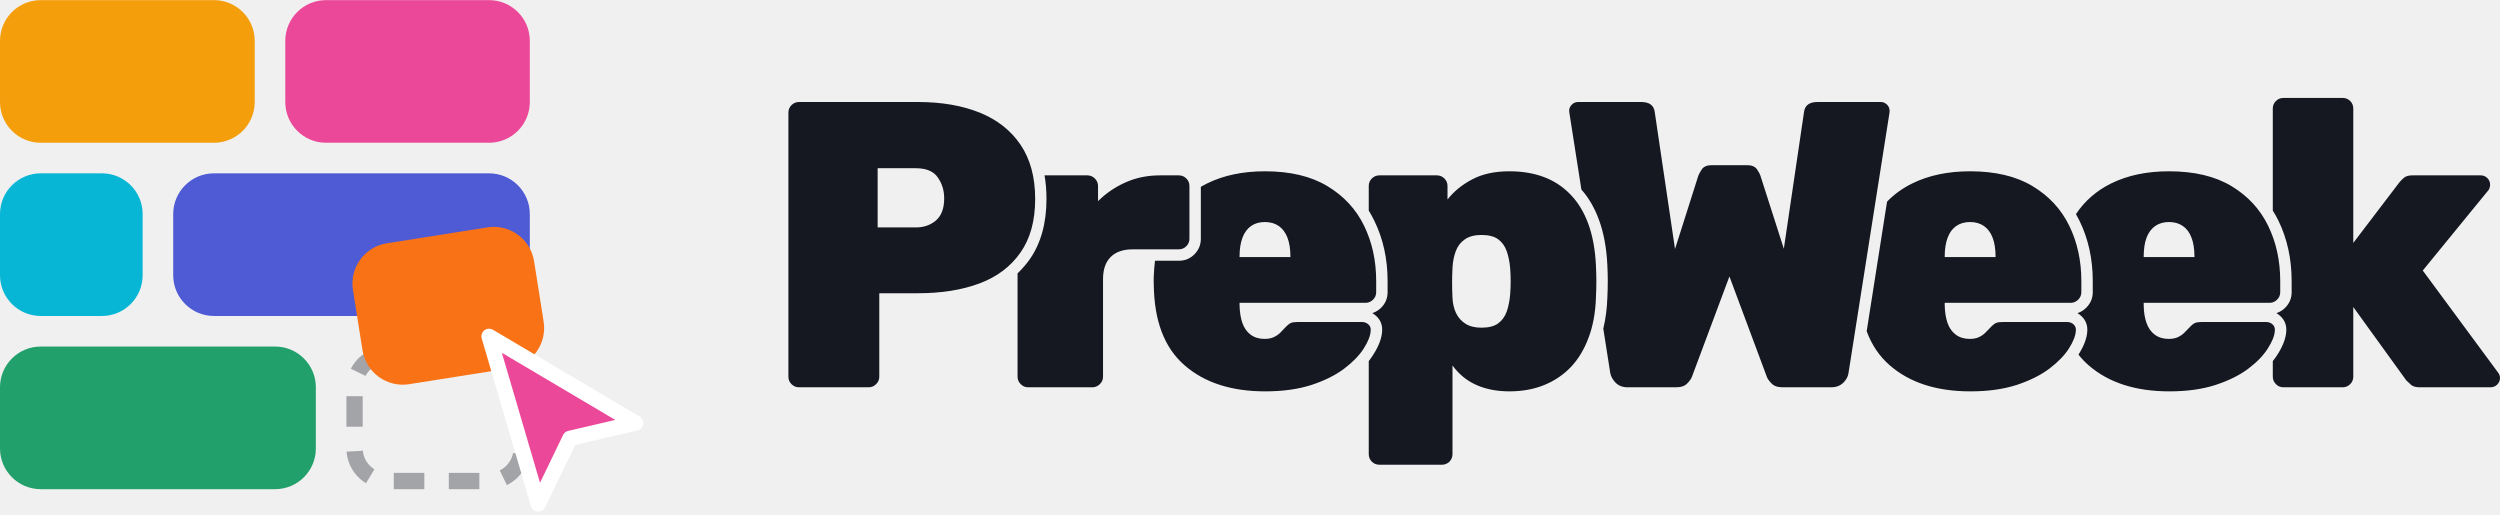
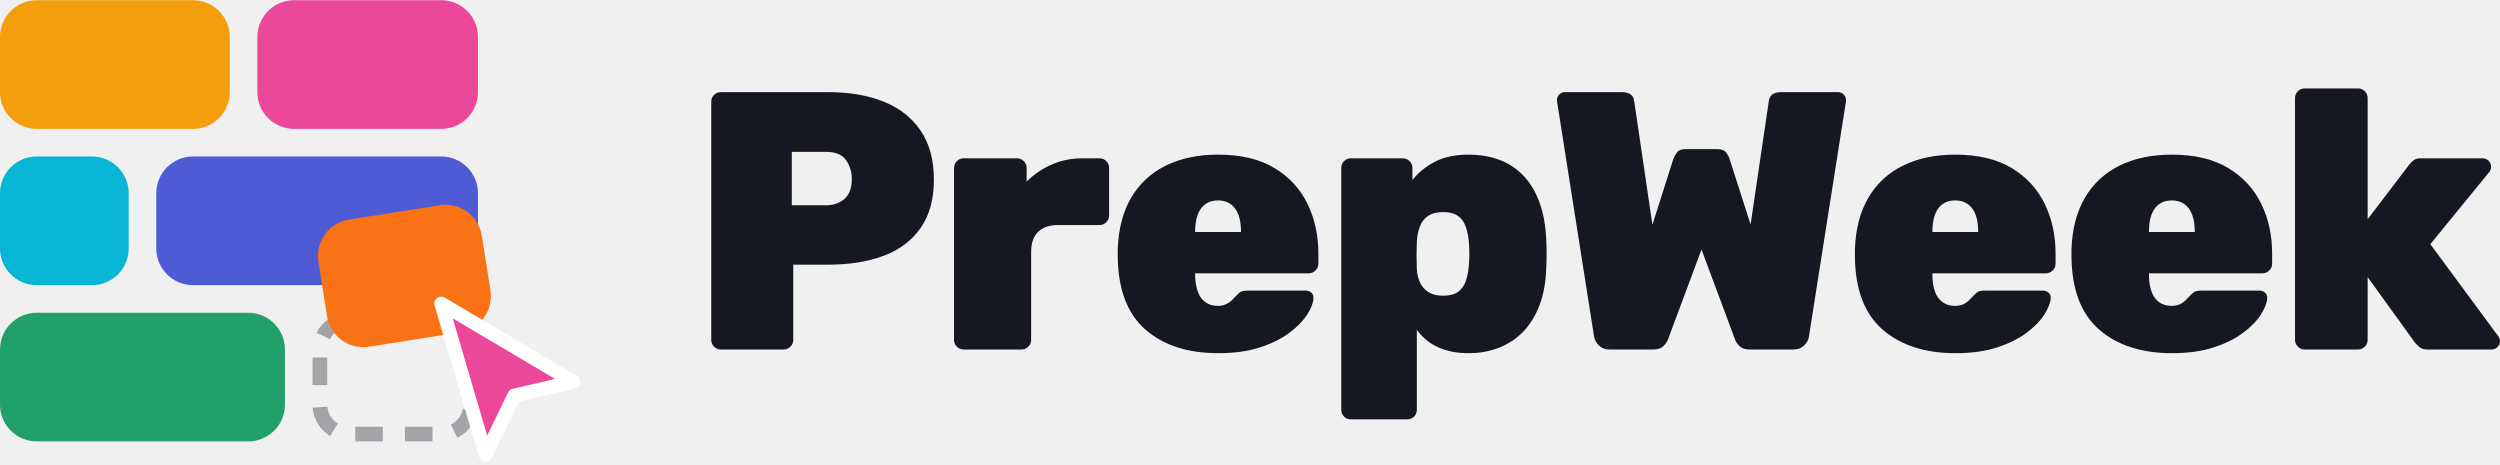
- <svg xmlns="http://www.w3.org/2000/svg" viewBox="6 8 245.37 50.45" width="491" height="101">
+ <svg xmlns="http://www.w3.org/2000/svg" viewBox="6 8 271.98 50.45" width="544" height="101">
  <rect x="6" y="8" width="25" height="14" rx="4" fill="#f59e0b" />
  <rect x="34" y="8" width="24" height="14" rx="4" fill="#ec4899" />
  <rect x="6" y="25" width="14" height="14" rx="4" fill="#06b6d4" />
  <rect x="23" y="25" width="35" height="14" rx="4" fill="#4f5bd5" />
  <rect x="6" y="42" width="31" height="14" rx="4" fill="#22a06b" />
  <rect x="40.8" y="42.8" width="16.4" height="12.4" rx="3.2" fill="none" stroke="#151821" stroke-opacity="0.35" stroke-width="1.6" stroke-dasharray="3 2.4" />
  <rect x="41" y="31" width="18" height="14" rx="4" fill="#f97316" transform="rotate(-9 50 38)" />
  <path d="M54 41L68.38 49.51L61.94 51.01L58.83 57.45Z" fill="#ec4899" stroke="#ffffff" stroke-width="1.5" stroke-linejoin="round" />
-   <path d="M84.42 46Q83.99 46 83.68 45.69Q83.38 45.39 83.38 44.96V19.05Q83.38 18.61 83.68 18.31Q83.99 18 84.42 18H96.09Q99.57 18 102.15 19.04Q104.73 20.08 106.16 22.19Q107.6 24.31 107.6 27.52Q107.6 30.72 106.16 32.77Q104.73 34.83 102.15 35.8Q99.57 36.77 96.09 36.77H92.3V44.96Q92.3 45.39 91.99 45.69Q91.69 46 91.25 46H84.42ZM92.14 30.31H95.89Q97.06 30.31 97.87 29.62Q98.67 28.92 98.67 27.45Q98.67 26.3 98.04 25.4Q97.42 24.5 95.89 24.5H92.14V30.31ZM106.91 46Q106.48 46 106.18 45.69Q105.87 45.39 105.87 44.96V34.82Q106.54 34.18 107.08 33.42Q108.71 31.07 108.71 27.51Q108.71 26.29 108.52 25.2H112.72Q113.15 25.2 113.46 25.51Q113.77 25.82 113.77 26.25V27.73Q114.95 26.56 116.49 25.88Q118.02 25.2 119.86 25.2H121.7Q122.13 25.2 122.44 25.51Q122.74 25.81 122.74 26.24V31.42Q122.74 31.85 122.44 32.15Q122.13 32.46 121.7 32.46H117.18Q115.76 32.46 115.01 33.21Q114.26 33.96 114.26 35.38V44.96Q114.26 45.39 113.95 45.69Q113.64 46 113.21 46ZM130.18 46.4Q125.19 46.4 122.25 43.83Q119.3 41.26 119.24 35.93Q119.23 35.76 119.23 35.5Q119.23 35.25 119.24 35.1Q119.27 34.31 119.36 33.58H121.7Q122.6 33.58 123.23 32.95Q123.86 32.31 123.86 31.42V26.32Q124.16 26.15 124.48 25.99Q126.9 24.8 130.15 24.8Q133.86 24.8 136.27 26.25Q138.69 27.7 139.88 30.14Q141.07 32.57 141.07 35.58V36.66Q141.07 37.1 140.76 37.4Q140.45 37.71 140.02 37.71H127.66V37.94Q127.68 38.93 127.93 39.67Q128.19 40.42 128.74 40.83Q129.3 41.25 130.11 41.25Q130.63 41.25 130.99 41.09Q131.35 40.93 131.63 40.67Q131.9 40.4 132.1 40.18Q132.46 39.79 132.69 39.69Q132.92 39.59 133.4 39.59H139.66Q140.05 39.59 140.31 39.83Q140.57 40.06 140.53 40.46Q140.49 41.18 139.85 42.19Q139.2 43.21 137.93 44.17Q136.66 45.13 134.72 45.77Q132.77 46.4 130.18 46.4ZM127.66 33.22H132.65V33.16Q132.65 32.07 132.36 31.31Q132.07 30.56 131.51 30.17Q130.94 29.78 130.15 29.78Q129.35 29.78 128.79 30.17Q128.23 30.56 127.95 31.31Q127.66 32.07 127.66 33.16ZM141.38 53.6Q140.95 53.6 140.64 53.3Q140.34 52.99 140.34 52.56V43.43Q140.59 43.11 140.79 42.79Q141.58 41.55 141.65 40.54Q141.73 39.61 141.07 39Q140.89 38.84 140.69 38.72Q141.16 38.57 141.55 38.2Q142.19 37.56 142.19 36.66V35.58Q142.19 32.31 140.88 29.64Q140.63 29.13 140.34 28.66V26.24Q140.34 25.81 140.64 25.51Q140.95 25.2 141.38 25.2H147.03Q147.46 25.2 147.77 25.51Q148.07 25.81 148.07 26.24V27.57Q149.01 26.37 150.5 25.59Q151.99 24.8 154.14 24.8Q156.02 24.8 157.52 25.36Q159.02 25.92 160.13 27.07Q161.25 28.22 161.89 29.96Q162.53 31.71 162.64 34.08Q162.68 34.91 162.68 35.6Q162.68 36.29 162.64 37.15Q162.57 39.4 161.92 41.12Q161.28 42.85 160.17 44.02Q159.05 45.18 157.53 45.79Q156.02 46.4 154.14 46.4Q152.31 46.4 150.9 45.77Q149.5 45.15 148.56 43.86V52.56Q148.56 52.99 148.26 53.3Q147.95 53.6 147.52 53.6ZM151.4 40.15Q152.46 40.15 153.04 39.73Q153.62 39.3 153.88 38.57Q154.14 37.83 154.22 36.88Q154.32 35.6 154.22 34.32Q154.14 33.37 153.88 32.64Q153.62 31.9 153.04 31.47Q152.46 31.05 151.4 31.05Q150.39 31.05 149.77 31.48Q149.15 31.91 148.88 32.64Q148.61 33.37 148.56 34.26Q148.52 35.08 148.52 35.74Q148.52 36.39 148.56 37.25Q148.6 38.07 148.91 38.72Q149.22 39.37 149.83 39.76Q150.44 40.15 151.4 40.15ZM165.75 46Q165.01 46 164.57 45.55Q164.13 45.1 164.04 44.58L163.36 40.24Q163.7 38.84 163.76 37.2Q163.8 36.31 163.8 35.6Q163.8 34.89 163.76 34.04Q163.64 31.48 162.94 29.58Q162.3 27.82 161.21 26.59L160.03 19.05Q160.02 18.99 160.02 18.95Q160.01 18.91 160.01 18.86Q160.01 18.51 160.27 18.26Q160.52 18 160.88 18H167.08Q168.29 18 168.41 18.99L170.4 32.43L172.66 25.32Q172.75 25.02 173.03 24.61Q173.31 24.2 174 24.2H177.48Q178.17 24.2 178.45 24.61Q178.73 25.02 178.81 25.32L181.08 32.4L183.06 18.99Q183.18 18 184.39 18H190.6Q190.95 18 191.21 18.26Q191.46 18.51 191.46 18.86Q191.46 18.91 191.46 18.95Q191.45 18.99 191.45 19.05L187.43 44.58Q187.37 45.1 186.92 45.55Q186.46 46 185.72 46H180.96Q180.22 46 179.86 45.61Q179.49 45.23 179.4 44.94L175.74 35.12L172.07 44.94Q171.98 45.23 171.61 45.61Q171.25 46 170.51 46ZM199.39 46.4Q194.4 46.4 191.46 43.83Q189.96 42.52 189.21 40.5L191.21 27.78Q192.26 26.69 193.69 25.99Q196.11 24.8 199.36 24.8Q203.07 24.8 205.48 26.25Q207.9 27.7 209.09 30.14Q210.28 32.57 210.28 35.58V36.66Q210.28 37.1 209.97 37.4Q209.66 37.71 209.23 37.71H196.87V37.94Q196.89 38.93 197.14 39.67Q197.4 40.42 197.95 40.83Q198.51 41.25 199.32 41.25Q199.84 41.25 200.2 41.09Q200.56 40.93 200.83 40.67Q201.11 40.4 201.31 40.18Q201.67 39.79 201.9 39.69Q202.13 39.59 202.61 39.59H208.87Q209.26 39.59 209.52 39.83Q209.78 40.06 209.74 40.46Q209.7 41.18 209.06 42.19Q208.41 43.21 207.14 44.17Q205.87 45.13 203.93 45.77Q201.98 46.4 199.39 46.4ZM196.87 33.22H201.86V33.16Q201.86 32.07 201.57 31.31Q201.28 30.56 200.72 30.17Q200.15 29.78 199.36 29.78Q198.56 29.78 198 30.17Q197.44 30.56 197.16 31.31Q196.87 32.07 196.87 33.16ZM218.92 46.4Q213.93 46.4 210.98 43.83Q210.44 43.36 210 42.79Q210.79 41.55 210.86 40.54Q210.94 39.61 210.27 39Q210.1 38.84 209.9 38.72Q210.37 38.57 210.75 38.2Q211.4 37.56 211.4 36.66V35.58Q211.4 32.31 210.09 29.64Q209.93 29.31 209.75 29Q211.06 27.05 213.21 25.99Q215.63 24.8 218.88 24.8Q222.59 24.8 225.01 26.25Q227.42 27.7 228.61 30.14Q229.8 32.57 229.8 35.58V36.66Q229.8 37.1 229.49 37.4Q229.19 37.71 228.75 37.71H216.4V37.94Q216.41 38.93 216.67 39.67Q216.93 40.42 217.48 40.83Q218.04 41.25 218.85 41.25Q219.37 41.25 219.73 41.09Q220.09 40.93 220.36 40.67Q220.64 40.4 220.84 40.18Q221.2 39.79 221.43 39.69Q221.66 39.59 222.13 39.59H228.4Q228.79 39.59 229.05 39.83Q229.31 40.06 229.27 40.46Q229.23 41.18 228.58 42.19Q227.94 43.21 226.67 44.17Q225.4 45.13 223.45 45.77Q221.51 46.4 218.92 46.4ZM216.4 33.22H221.38V33.16Q221.38 32.07 221.09 31.31Q220.81 30.56 220.24 30.17Q219.68 29.78 218.88 29.78Q218.09 29.78 217.53 30.17Q216.97 30.56 216.68 31.31Q216.4 32.07 216.4 33.16ZM230.11 46Q229.68 46 229.38 45.69Q229.07 45.39 229.07 44.96V43.43Q229.33 43.11 229.53 42.79Q230.32 41.55 230.39 40.54Q230.47 39.61 229.8 39Q229.62 38.84 229.43 38.72Q229.9 38.57 230.28 38.2Q230.92 37.56 230.92 36.66V35.58Q230.92 32.31 229.62 29.64Q229.37 29.13 229.07 28.66V18.64Q229.07 18.21 229.38 17.9Q229.68 17.6 230.11 17.6H235.93Q236.36 17.6 236.67 17.9Q236.97 18.21 236.97 18.64V31.83L241.5 25.88Q241.67 25.67 241.95 25.43Q242.23 25.2 242.76 25.2H249.47Q249.86 25.2 250.13 25.47Q250.4 25.74 250.4 26.13Q250.4 26.29 250.33 26.48Q250.26 26.67 250.14 26.77L243.79 34.54L251.14 44.5Q251.37 44.78 251.37 45.07Q251.37 45.46 251.1 45.73Q250.83 46 250.44 46H243.49Q242.89 46 242.62 45.74Q242.34 45.47 242.17 45.32L236.97 38.12V44.96Q236.97 45.39 236.67 45.69Q236.36 46 235.93 46Z" fill="#151821" />
+   <path d="M84.42 46Q83.99 46 83.68 45.69Q83.38 45.39 83.38 44.96V19.05Q83.38 18.61 83.68 18.31Q83.99 18 84.42 18H96.09Q99.57 18 102.15 19.04Q104.73 20.08 106.16 22.19Q107.6 24.31 107.6 27.52Q107.6 30.72 106.16 32.77Q104.73 34.83 102.15 35.8Q99.57 36.77 96.09 36.77H92.3V44.96Q92.3 45.39 91.99 45.69Q91.69 46 91.25 46H84.42ZM92.14 30.31H95.89Q97.06 30.31 97.87 29.62Q98.67 28.92 98.67 27.45Q98.67 26.3 98.04 25.4Q97.42 24.5 95.89 24.5H92.14V30.31ZM110.83 46Q110.4 46 110.1 45.69Q109.79 45.39 109.79 44.96V26.25Q109.79 25.82 110.1 25.51Q110.4 25.2 110.83 25.2H116.64Q117.07 25.2 117.38 25.51Q117.69 25.82 117.69 26.25V27.73Q118.87 26.56 120.41 25.88Q121.94 25.2 123.78 25.2H125.62Q126.05 25.2 126.36 25.51Q126.66 25.81 126.66 26.24V31.42Q126.66 31.85 126.36 32.15Q126.05 32.46 125.62 32.46H121.1Q119.68 32.46 118.93 33.21Q118.18 33.96 118.18 35.38V44.96Q118.18 45.39 117.87 45.69Q117.56 46 117.13 46H110.83ZM138.54 46.4Q133.56 46.4 130.61 43.83Q127.67 41.26 127.6 35.93Q127.6 35.76 127.6 35.5Q127.6 35.25 127.6 35.1Q127.71 31.8 129.06 29.49Q130.42 27.18 132.84 25.99Q135.26 24.8 138.51 24.8Q142.22 24.8 144.64 26.25Q147.05 27.7 148.24 30.14Q149.43 32.57 149.43 35.58V36.66Q149.43 37.1 149.12 37.4Q148.81 37.71 148.38 37.71H136.02Q136.02 37.74 136.02 37.8Q136.02 37.86 136.02 37.94Q136.04 38.93 136.3 39.67Q136.55 40.42 137.11 40.83Q137.66 41.25 138.48 41.25Q138.99 41.25 139.35 41.09Q139.71 40.93 139.99 40.67Q140.26 40.4 140.46 40.18Q140.82 39.79 141.06 39.69Q141.29 39.59 141.76 39.59H148.02Q148.42 39.59 148.68 39.83Q148.93 40.06 148.89 40.46Q148.86 41.18 148.21 42.19Q147.57 43.21 146.29 44.17Q145.02 45.13 143.08 45.77Q141.14 46.4 138.54 46.4ZM136.02 33.22H141.01V33.16Q141.01 32.07 140.72 31.31Q140.43 30.56 139.87 30.17Q139.31 29.78 138.51 29.78Q137.71 29.78 137.15 30.17Q136.6 30.56 136.31 31.31Q136.02 32.07 136.02 33.16V33.22ZM152.96 53.6Q152.53 53.6 152.22 53.3Q151.92 52.99 151.92 52.56V26.24Q151.92 25.81 152.22 25.51Q152.53 25.2 152.96 25.2H158.61Q159.05 25.2 159.35 25.51Q159.66 25.81 159.66 26.24V27.57Q160.59 26.37 162.08 25.59Q163.57 24.8 165.73 24.8Q167.6 24.8 169.1 25.36Q170.61 25.92 171.72 27.07Q172.83 28.22 173.47 29.96Q174.12 31.71 174.22 34.08Q174.26 34.91 174.26 35.6Q174.26 36.29 174.22 37.15Q174.15 39.4 173.51 41.12Q172.86 42.85 171.75 44.02Q170.64 45.18 169.12 45.79Q167.6 46.4 165.73 46.4Q163.9 46.4 162.49 45.77Q161.08 45.15 160.14 43.86V52.56Q160.14 52.99 159.84 53.3Q159.54 53.6 159.1 53.6H152.96ZM162.99 40.15Q164.04 40.15 164.62 39.73Q165.21 39.3 165.46 38.57Q165.72 37.83 165.8 36.88Q165.91 35.6 165.8 34.32Q165.72 33.37 165.46 32.64Q165.21 31.9 164.62 31.47Q164.04 31.05 162.99 31.05Q161.97 31.05 161.35 31.48Q160.73 31.91 160.46 32.64Q160.19 33.37 160.14 34.26Q160.11 35.08 160.11 35.74Q160.11 36.39 160.14 37.25Q160.18 38.07 160.49 38.72Q160.8 39.37 161.41 39.76Q162.02 40.15 162.99 40.15ZM181.12 46Q180.38 46 179.94 45.55Q179.5 45.1 179.42 44.58L175.4 19.05Q175.39 18.99 175.39 18.95Q175.38 18.91 175.38 18.86Q175.38 18.51 175.64 18.26Q175.89 18 176.25 18H182.45Q183.67 18 183.79 18.99L185.77 32.43L188.03 25.32Q188.12 25.02 188.4 24.61Q188.68 24.2 189.37 24.2H192.85Q193.54 24.2 193.82 24.61Q194.1 25.02 194.18 25.32L196.45 32.4L198.43 18.99Q198.55 18 199.76 18H205.97Q206.32 18 206.58 18.26Q206.83 18.51 206.83 18.86Q206.83 18.91 206.83 18.95Q206.82 18.99 206.82 19.05L202.8 44.58Q202.74 45.1 202.29 45.55Q201.83 46 201.1 46H196.33Q195.6 46 195.23 45.61Q194.86 45.23 194.77 44.94L191.11 35.12L187.45 44.94Q187.35 45.23 186.99 45.61Q186.62 46 185.88 46H181.12ZM218.74 46.4Q213.76 46.4 210.81 43.83Q207.86 41.26 207.8 35.93Q207.8 35.76 207.8 35.5Q207.8 35.25 207.8 35.1Q207.91 31.8 209.26 29.49Q210.62 27.18 213.04 25.99Q215.46 24.8 218.71 24.8Q222.42 24.8 224.84 26.25Q227.25 27.7 228.44 30.14Q229.63 32.57 229.63 35.58V36.66Q229.63 37.1 229.32 37.4Q229.01 37.71 228.58 37.71H216.23Q216.23 37.74 216.23 37.8Q216.23 37.86 216.23 37.94Q216.24 38.93 216.5 39.67Q216.75 40.42 217.31 40.83Q217.86 41.25 218.68 41.25Q219.2 41.25 219.56 41.09Q219.92 40.93 220.19 40.67Q220.46 40.4 220.66 40.18Q221.02 39.79 221.25 39.69Q221.49 39.59 221.96 39.59H228.22Q228.61 39.59 228.88 39.83Q229.14 40.06 229.1 40.46Q229.05 41.18 228.41 42.19Q227.77 43.21 226.49 44.17Q225.22 45.13 223.28 45.77Q221.34 46.4 218.74 46.4ZM216.23 33.22H221.21V33.16Q221.21 32.07 220.92 31.31Q220.63 30.56 220.07 30.17Q219.51 29.78 218.71 29.78Q217.91 29.78 217.35 30.17Q216.8 30.56 216.51 31.31Q216.23 32.07 216.23 33.16V33.22ZM242.3 46.4Q237.32 46.4 234.37 43.83Q231.42 41.26 231.36 35.93Q231.36 35.76 231.36 35.5Q231.36 35.25 231.36 35.1Q231.47 31.8 232.82 29.49Q234.18 27.18 236.6 25.99Q239.02 24.8 242.27 24.8Q245.98 24.8 248.4 26.25Q250.81 27.7 252 30.14Q253.19 32.57 253.19 35.58V36.66Q253.19 37.1 252.88 37.4Q252.57 37.71 252.14 37.71H239.79Q239.79 37.74 239.79 37.8Q239.79 37.86 239.79 37.94Q239.8 38.93 240.06 39.67Q240.31 40.42 240.87 40.83Q241.42 41.25 242.24 41.25Q242.76 41.25 243.12 41.09Q243.48 40.93 243.75 40.67Q244.02 40.4 244.22 40.18Q244.58 39.79 244.81 39.69Q245.05 39.59 245.52 39.59H251.78Q252.17 39.59 252.43 39.83Q252.7 40.06 252.65 40.46Q252.61 41.18 251.97 42.19Q251.33 43.21 250.05 44.17Q248.78 45.13 246.84 45.77Q244.9 46.4 242.3 46.4ZM239.79 33.22H244.77V33.16Q244.77 32.07 244.48 31.31Q244.19 30.56 243.63 30.17Q243.07 29.78 242.27 29.78Q241.47 29.78 240.91 30.17Q240.36 30.56 240.07 31.31Q239.79 32.07 239.79 33.16V33.22ZM256.72 46Q256.29 46 255.99 45.69Q255.68 45.39 255.68 44.96V18.64Q255.68 18.21 255.99 17.9Q256.29 17.6 256.72 17.6H262.54Q262.97 17.6 263.27 17.9Q263.58 18.21 263.58 18.64V31.83L268.11 25.88Q268.28 25.67 268.56 25.43Q268.83 25.2 269.37 25.2H276.08Q276.47 25.2 276.74 25.47Q277.01 25.74 277.01 26.13Q277.01 26.29 276.94 26.48Q276.87 26.67 276.75 26.77L270.4 34.54L277.75 44.5Q277.98 44.78 277.98 45.07Q277.98 45.46 277.71 45.73Q277.44 46 277.05 46H270.1Q269.5 46 269.22 45.74Q268.95 45.47 268.78 45.32L263.58 38.12V44.96Q263.58 45.39 263.27 45.69Q262.97 46 262.54 46H256.72Z" fill="#151821" />
</svg>
